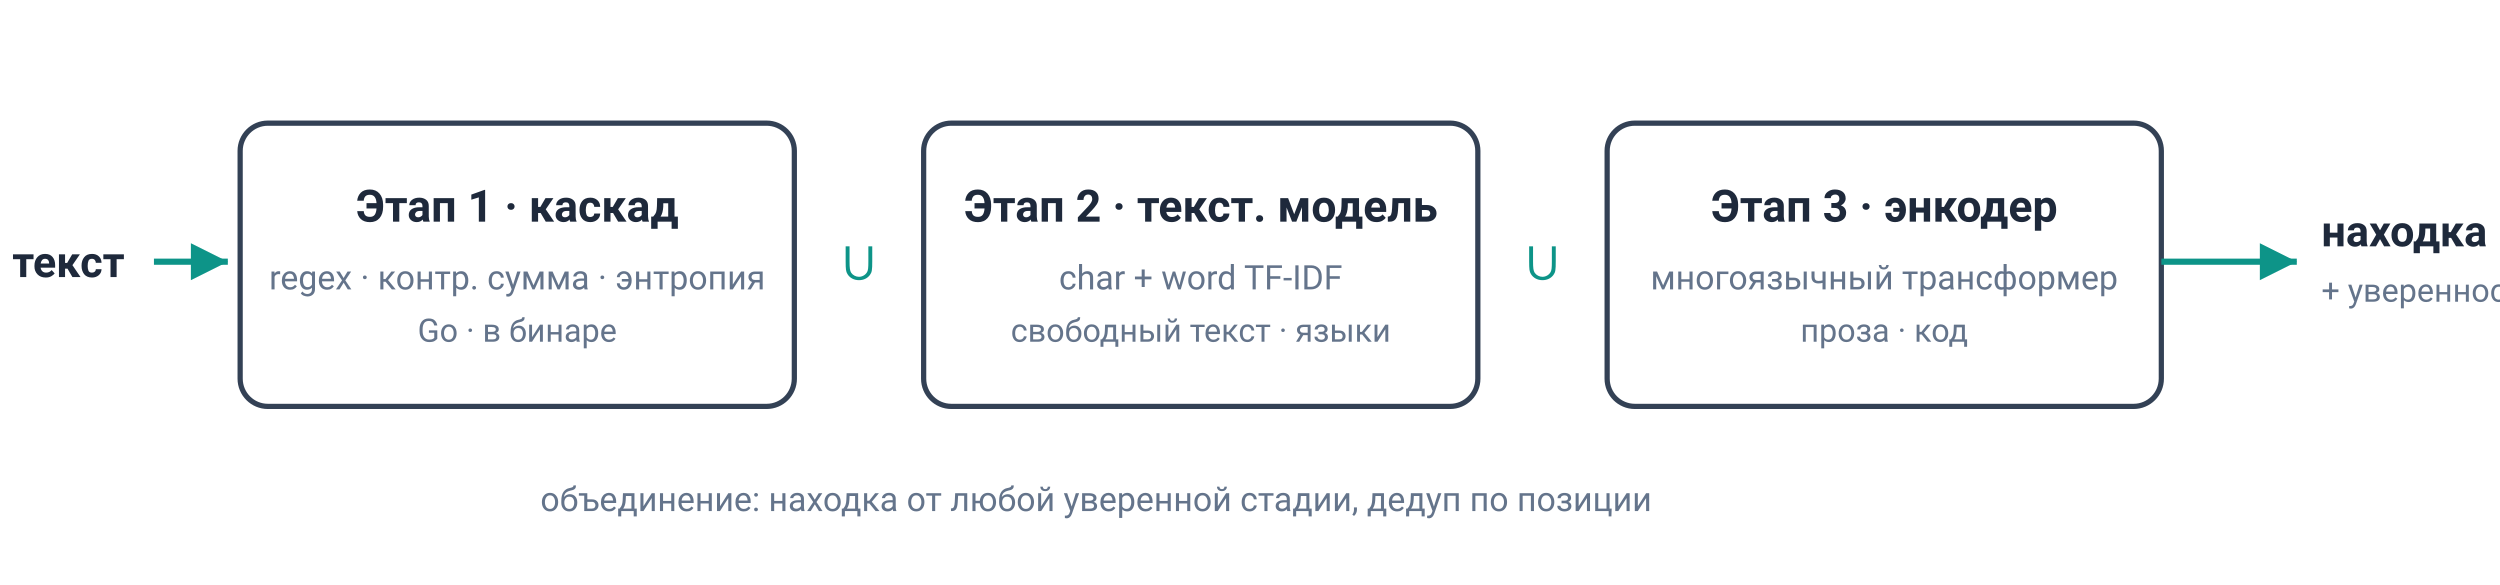
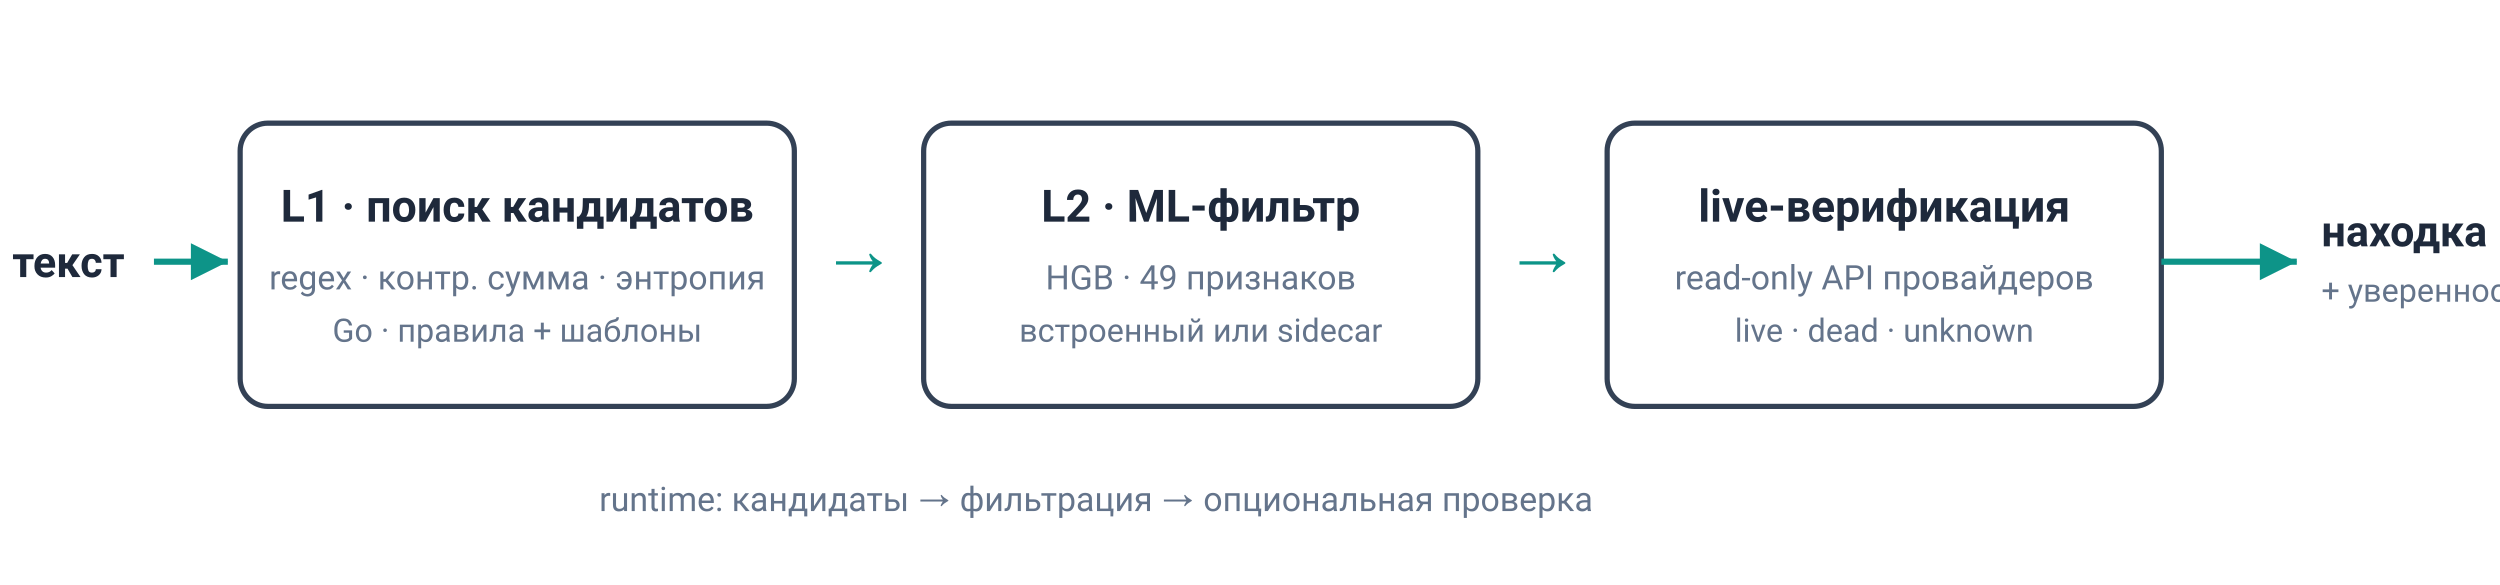
<svg xmlns="http://www.w3.org/2000/svg" viewBox="0 0 812 190" width="812" height="190" font-family="-apple-system,BlinkMacSystemFont,Segoe UI,Roboto,Helvetica,Arial,sans-serif">
  <defs>
    <marker id="a" markerWidth="9" markerHeight="9" refX="6" refY="3" orient="auto">
      <path d="M0,0 L6,3 L0,6 Z" fill="#0D9488" />
    </marker>
  </defs>
  <text x="4" y="90" font-size="14" font-weight="600" fill="#1E293B">текст</text>
  <line x1="50" y1="85" x2="74" y2="85" stroke="#0D9488" stroke-width="2" marker-end="url(#a)" />
  <rect x="78" y="40" width="180" height="92" rx="9" fill="none" stroke="#334155" stroke-width="1.7" />
-   <text x="168.0" y="72" text-anchor="middle" font-size="14.5" font-weight="700" fill="#1E293B">Этап 1 · каскад</text>
+   <text x="168.0" y="72" text-anchor="middle" font-size="14.5" font-weight="700" fill="#1E293B">L1 · поиск кандидатов</text>
  <text x="168.0" y="94" text-anchor="middle" font-size="11" fill="#64748B">regex · контр. сумма · энтропия</text>
-   <text x="168.0" y="111" text-anchor="middle" font-size="10.5" fill="#64748B">Go · в бинаре</text>
-   <text x="279" y="91" text-anchor="middle" font-size="18" fill="#0D9488">∪</text>
+   <text x="168.0" y="111" text-anchor="middle" font-size="10.5" fill="#64748B">Go · правила + шаблоны</text>
+   <text x="279" y="91" text-anchor="middle" font-size="18" fill="#0D9488">→</text>
  <rect x="300" y="40" width="180" height="92" rx="9" fill="none" stroke="#334155" stroke-width="1.7" />
-   <text x="390.0" y="72" text-anchor="middle" font-size="14.5" font-weight="700" fill="#1E293B">Этап 2 · текст. модель</text>
-   <text x="390.0" y="94" text-anchor="middle" font-size="11" fill="#64748B">char + word TF-IDF</text>
-   <text x="390.0" y="111" text-anchor="middle" font-size="10.5" fill="#64748B">свободный текст · языки</text>
-   <text x="501" y="91" text-anchor="middle" font-size="18" fill="#0D9488">∪</text>
+   <text x="390.0" y="72" text-anchor="middle" font-size="14.5" font-weight="700" fill="#1E293B">L2 · ML-фильтр</text>
+   <text x="390.0" y="94" text-anchor="middle" font-size="11" fill="#64748B">HGB · 49 признаков</text>
+   <text x="390.0" y="111" text-anchor="middle" font-size="10.5" fill="#64748B">встроенный или sidecar</text>
+   <text x="501" y="91" text-anchor="middle" font-size="18" fill="#0D9488">→</text>
  <rect x="522" y="40" width="180" height="92" rx="9" fill="none" stroke="#334155" stroke-width="1.7" />
-   <text x="612.0" y="72" text-anchor="middle" font-size="14.5" font-weight="700" fill="#1E293B">Этап 3 · энкодер</text>
-   <text x="612.0" y="94" text-anchor="middle" font-size="11" fill="#64748B">многоязычный трансформер</text>
-   <text x="612.0" y="111" text-anchor="middle" font-size="10.5" fill="#64748B">проза · код</text>
+   <text x="612.0" y="72" text-anchor="middle" font-size="14.5" font-weight="700" fill="#1E293B">live-верификация</text>
+   <text x="612.0" y="94" text-anchor="middle" font-size="11" fill="#64748B">read-only API провайдеров</text>
+   <text x="612.0" y="111" text-anchor="middle" font-size="10.5" fill="#64748B">live · dead · unknown</text>
  <line x1="702" y1="85" x2="746" y2="85" stroke="#0D9488" stroke-width="2" marker-end="url(#a)" />
  <text x="754" y="80" font-size="14" font-weight="700" fill="#1E293B">находка</text>
  <text x="754" y="98" font-size="10.5" fill="#64748B">+ уверенность</text>
-   <text x="356" y="166" text-anchor="middle" font-size="11" fill="#64748B">объединение: находка от любой уверенной стадии, дедуп по позиции</text>
+   <text x="356" y="166" text-anchor="middle" font-size="11" fill="#64748B">runtime: кандидаты → фильтрация → опциональная проверка</text>
</svg>
